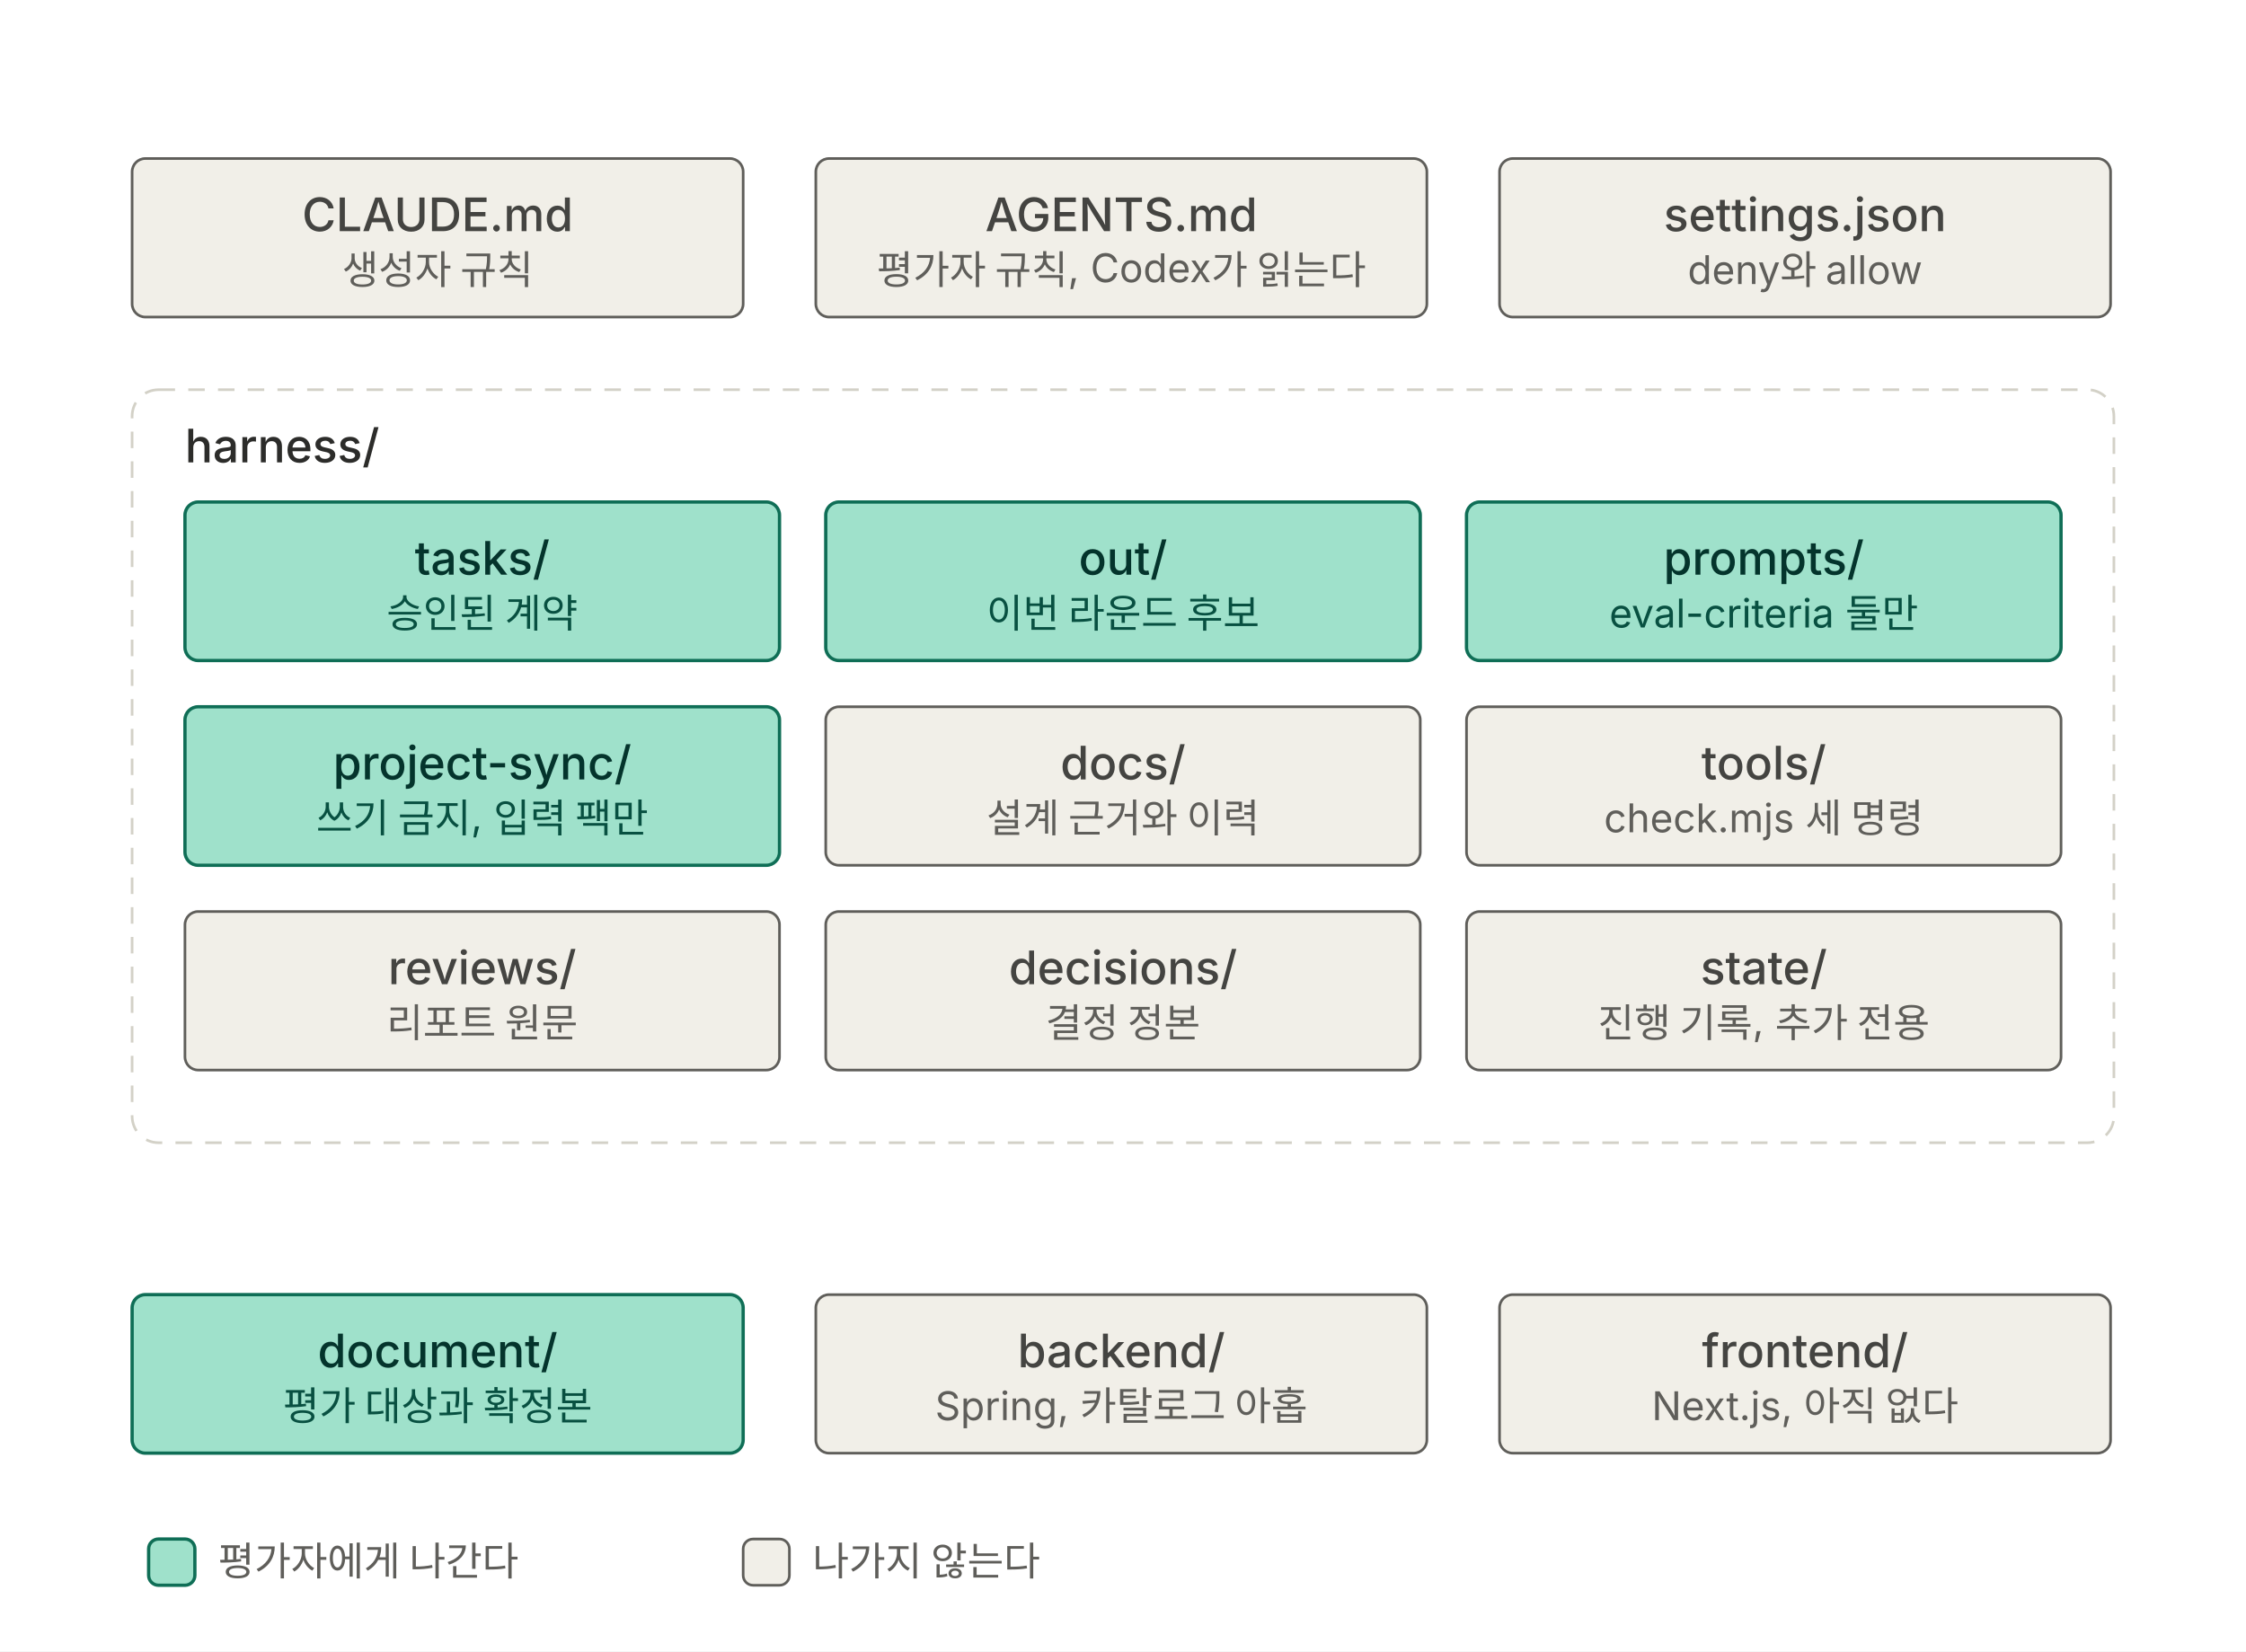
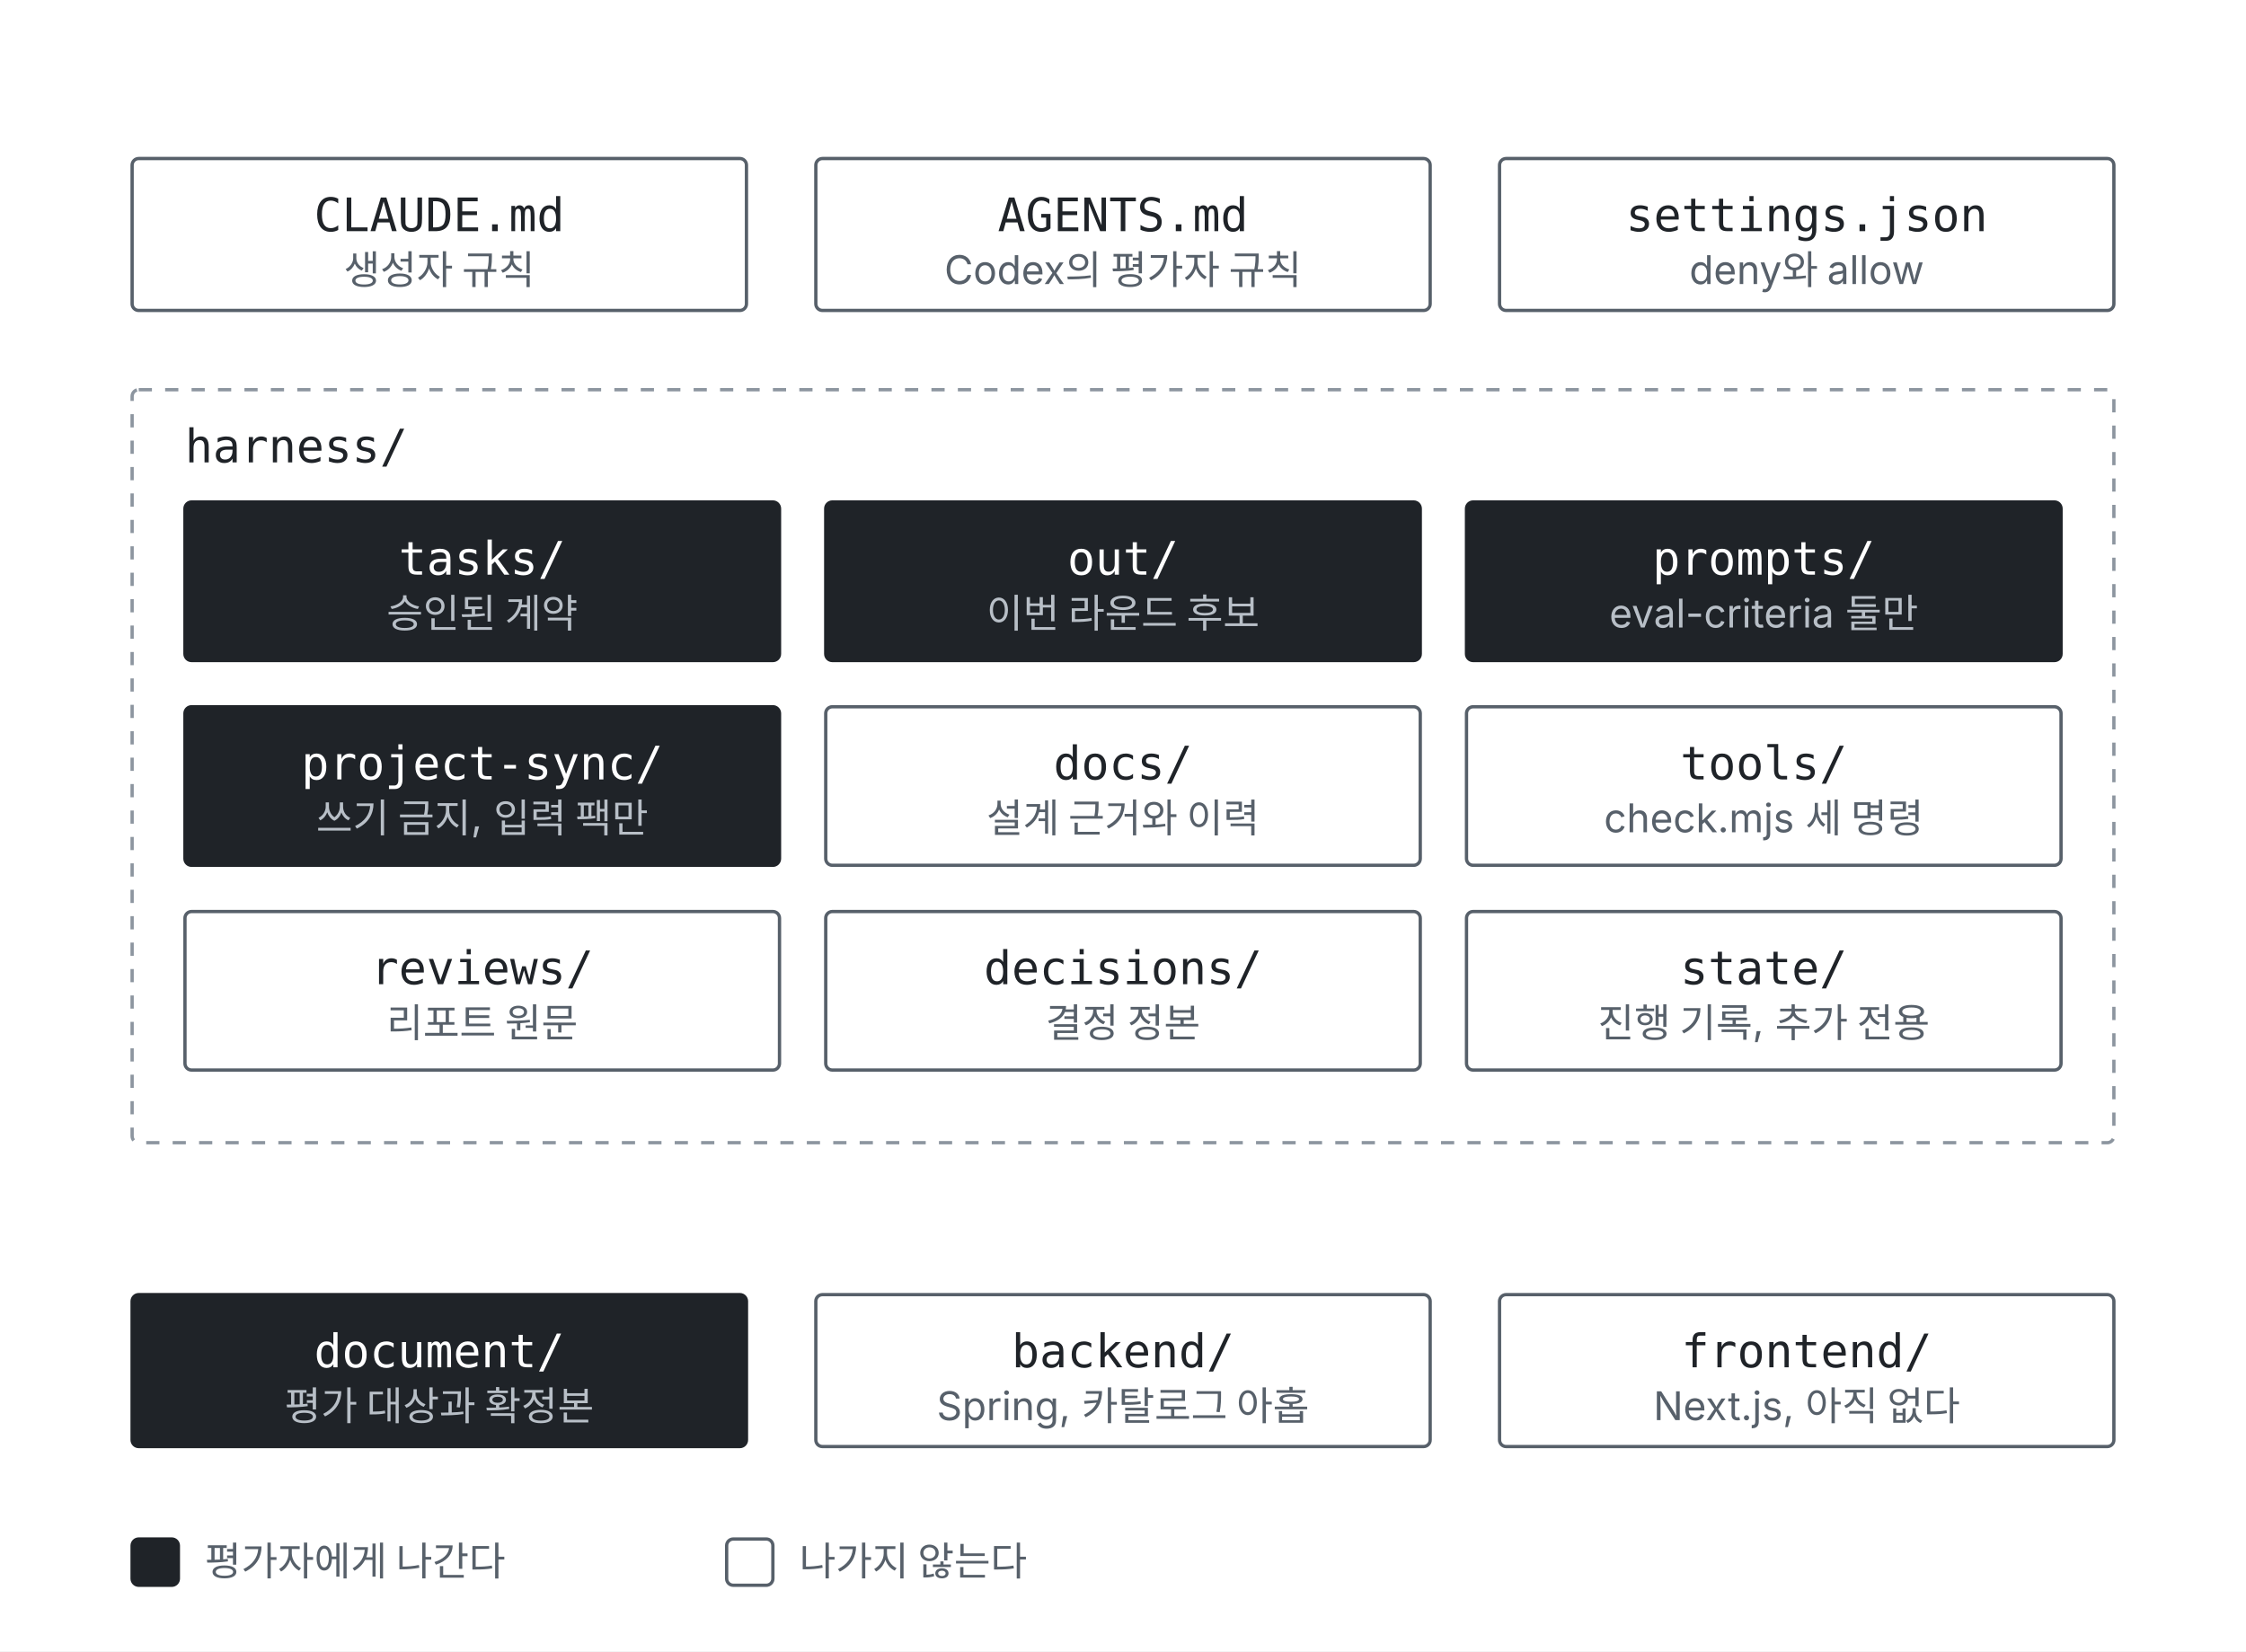
<svg xmlns="http://www.w3.org/2000/svg" width="680" height="500" viewBox="0 0 680 500" role="img" aria-labelledby="t2 d2">
  <style>
- text{font-family:system-ui,-apple-system,"Segoe UI","Malgun Gothic","Apple SD Gothic Neo",sans-serif}
- .th{font-size:14px;font-weight:500;fill:#2C2C2A}
- .ts{font-size:12px;fill:#5F5E5A}
- .hair{stroke:#D3D1C7;stroke-width:0.8;fill:none}
- .b-teal{fill:#9FE1CB;stroke:#0F6E56;stroke-width:1}
- .b-gray{fill:#F1EFE8;stroke:#5F5E5A;stroke-width:0.8}
- .h-teal{fill:#04342C;font-size:14px;font-weight:500}
- .s-teal{fill:#085041;font-size:12px}
- .h-gray{fill:#444441;font-size:14px;font-weight:500}
- .s-gray{fill:#5F5E5A;font-size:12px}
+ .s{font-family:system-ui,-apple-system,"Segoe UI","Malgun Gothic","Apple SD Gothic Neo",sans-serif}
+ .m{font-family:ui-monospace,Consolas,"DejaVu Sans Mono",monospace}
+ .h{font-size:14px;font-weight:500;fill:#1F2328}
+ .r{font-size:12px;fill:#57606A}
+ .bw{fill:#FFFFFF;stroke:#57606A;stroke-width:1}
+ .bk{fill:#1F2328;stroke:#1F2328;stroke-width:1}
+ .tk{font-size:14px;font-weight:500;fill:#1F2328}
+ .tw{font-size:14px;font-weight:500;fill:#FFFFFF}
+ .sk{font-size:12px;fill:#57606A}
+ .sw{font-size:12px;fill:#B8BFC7}
</style>
  <rect x="0" y="0" width="680" height="500" fill="#FFFFFF" />
-   <rect class="b-gray" x="40" y="48" width="185" height="48" rx="4" />
-   <text class="h-gray" x="132.5" y="70" text-anchor="middle">CLAUDE.md</text>
-   <text class="s-gray" x="132.5" y="86" text-anchor="middle">생성자 규칙</text>
-   <rect class="b-gray" x="247" y="48" width="185" height="48" rx="4" />
-   <text class="h-gray" x="339.5" y="70" text-anchor="middle">AGENTS.md</text>
-   <text class="s-gray" x="339.5" y="86" text-anchor="middle">평가자 규칙, Codex가 읽는다</text>
-   <rect class="b-gray" x="454" y="48" width="185" height="48" rx="4" />
-   <text class="h-gray" x="546.5" y="70" text-anchor="middle">settings.json</text>
-   <text class="s-gray" x="546.5" y="86" text-anchor="middle">deny와 allow</text>
-   <rect x="40" y="118" width="600" height="228" rx="8" fill="none" stroke="#D3D1C7" stroke-width="0.8" stroke-dasharray="5 4" />
-   <text class="th" x="56" y="140">harness/</text>
-   <rect class="b-teal" x="56" y="152" width="180" height="48" rx="4" />
-   <text class="h-teal" x="146" y="174" text-anchor="middle">tasks/</text>
-   <text class="s-teal" x="146" y="190" text-anchor="middle">승인된 계약</text>
-   <rect class="b-teal" x="250" y="152" width="180" height="48" rx="4" />
-   <text class="h-teal" x="340" y="174" text-anchor="middle">out/</text>
-   <text class="s-teal" x="340" y="190" text-anchor="middle">이번 라운드 후보</text>
-   <rect class="b-teal" x="444" y="152" width="180" height="48" rx="4" />
-   <text class="h-teal" x="534" y="174" text-anchor="middle">prompts/</text>
-   <text class="s-teal" x="534" y="190" text-anchor="middle">eval-criteria 둘만</text>
-   <rect class="b-teal" x="56" y="214" width="180" height="48" rx="4" />
-   <text class="h-teal" x="146" y="236" text-anchor="middle">project-sync/</text>
-   <text class="s-teal" x="146" y="252" text-anchor="middle">쓰기 금지, 입력 팩만</text>
-   <rect class="b-gray" x="250" y="214" width="180" height="48" rx="4" />
-   <text class="h-gray" x="340" y="236" text-anchor="middle">docs/</text>
-   <text class="s-gray" x="340" y="252" text-anchor="middle">설계 근거와 이력</text>
-   <rect class="b-gray" x="444" y="214" width="180" height="48" rx="4" />
-   <text class="h-gray" x="534" y="236" text-anchor="middle">tools/</text>
-   <text class="s-gray" x="534" y="252" text-anchor="middle">check.mjs 세 명령</text>
-   <rect class="b-gray" x="56" y="276" width="180" height="48" rx="4" />
-   <text class="h-gray" x="146" y="298" text-anchor="middle">reviews/</text>
-   <text class="s-gray" x="146" y="314" text-anchor="middle">리포트 원문</text>
-   <rect class="b-gray" x="250" y="276" width="180" height="48" rx="4" />
-   <text class="h-gray" x="340" y="298" text-anchor="middle">decisions/</text>
-   <text class="s-gray" x="340" y="314" text-anchor="middle">결정 정본</text>
-   <rect class="b-gray" x="444" y="276" width="180" height="48" rx="4" />
-   <text class="h-gray" x="534" y="298" text-anchor="middle">state/</text>
-   <text class="s-gray" x="534" y="314" text-anchor="middle">진행 기록, 추가 전용</text>
-   <rect class="b-teal" x="40" y="392" width="185" height="48" rx="4" />
-   <text class="h-teal" x="132.5" y="414" text-anchor="middle">document/</text>
-   <text class="s-teal" x="132.5" y="430" text-anchor="middle">평가 대상과 확정본</text>
-   <rect class="b-gray" x="247" y="392" width="185" height="48" rx="4" />
-   <text class="h-gray" x="339.5" y="414" text-anchor="middle">backend/</text>
-   <text class="s-gray" x="339.5" y="430" text-anchor="middle">Spring, 카탈로그 아홉</text>
-   <rect class="b-gray" x="454" y="392" width="185" height="48" rx="4" />
-   <text class="h-gray" x="546.5" y="414" text-anchor="middle">frontend/</text>
-   <text class="s-gray" x="546.5" y="430" text-anchor="middle">Next.js, 아직 없다</text>
-   <rect class="b-teal" x="45" y="466" width="14" height="14" rx="3" />
-   <text class="ts" x="66" y="477">평가자에게 나간다</text>
-   <rect class="b-gray" x="225" y="466" width="14" height="14" rx="3" />
-   <text class="ts" x="246" y="477">나가지 않는다</text>
+   <rect class="bw" x="40" y="48" width="186" height="46" rx="2" />
+   <text class="m tk" x="133" y="70" text-anchor="middle">CLAUDE.md</text>
+   <text class="s sk" x="133" y="86" text-anchor="middle">생성자 규칙</text>
+   <rect class="bw" x="247" y="48" width="186" height="46" rx="2" />
+   <text class="m tk" x="340" y="70" text-anchor="middle">AGENTS.md</text>
+   <text class="s sk" x="340" y="86" text-anchor="middle">Codex의 평가자 규칙</text>
+   <rect class="bw" x="454" y="48" width="186" height="46" rx="2" />
+   <text class="m tk" x="547" y="70" text-anchor="middle">settings.json</text>
+   <text class="s sk" x="547" y="86" text-anchor="middle">deny와 allow</text>
+   <rect x="40" y="118" width="600" height="228" rx="2" fill="none" stroke="#8C959F" stroke-width="1" stroke-dasharray="4 4" />
+   <text class="m h" x="56" y="140">harness/</text>
+   <rect class="bk" x="56" y="152" width="180" height="48" rx="2" />
+   <text class="m tw" x="146" y="174" text-anchor="middle">tasks/</text>
+   <text class="s sw" x="146" y="190" text-anchor="middle">승인된 계약</text>
+   <rect class="bk" x="250" y="152" width="180" height="48" rx="2" />
+   <text class="m tw" x="340" y="174" text-anchor="middle">out/</text>
+   <text class="s sw" x="340" y="190" text-anchor="middle">이번 라운드 후보</text>
+   <rect class="bk" x="444" y="152" width="180" height="48" rx="2" />
+   <text class="m tw" x="534" y="174" text-anchor="middle">prompts/</text>
+   <text class="s sw" x="534" y="190" text-anchor="middle">eval-criteria 둘만</text>
+   <rect class="bk" x="56" y="214" width="180" height="48" rx="2" />
+   <text class="m tw" x="146" y="236" text-anchor="middle">project-sync/</text>
+   <text class="s sw" x="146" y="252" text-anchor="middle">쓰기 금지, 입력 팩만</text>
+   <rect class="bw" x="250" y="214" width="180" height="48" rx="2" />
+   <text class="m tk" x="340" y="236" text-anchor="middle">docs/</text>
+   <text class="s sk" x="340" y="252" text-anchor="middle">설계 근거와 이력</text>
+   <rect class="bw" x="444" y="214" width="180" height="48" rx="2" />
+   <text class="m tk" x="534" y="236" text-anchor="middle">tools/</text>
+   <text class="s sk" x="534" y="252" text-anchor="middle">check.mjs 세 명령</text>
+   <rect class="bw" x="56" y="276" width="180" height="48" rx="2" />
+   <text class="m tk" x="146" y="298" text-anchor="middle">reviews/</text>
+   <text class="s sk" x="146" y="314" text-anchor="middle">리포트 원문</text>
+   <rect class="bw" x="250" y="276" width="180" height="48" rx="2" />
+   <text class="m tk" x="340" y="298" text-anchor="middle">decisions/</text>
+   <text class="s sk" x="340" y="314" text-anchor="middle">결정 정본</text>
+   <rect class="bw" x="444" y="276" width="180" height="48" rx="2" />
+   <text class="m tk" x="534" y="298" text-anchor="middle">state/</text>
+   <text class="s sk" x="534" y="314" text-anchor="middle">진행 기록, 추가 전용</text>
+   <rect class="bk" x="40" y="392" width="186" height="46" rx="2" />
+   <text class="m tw" x="133" y="414" text-anchor="middle">document/</text>
+   <text class="s sw" x="133" y="430" text-anchor="middle">평가 대상과 확정본</text>
+   <rect class="bw" x="247" y="392" width="186" height="46" rx="2" />
+   <text class="m tk" x="340" y="414" text-anchor="middle">backend/</text>
+   <text class="s sk" x="340" y="430" text-anchor="middle">Spring, 카탈로그 아홉</text>
+   <rect class="bw" x="454" y="392" width="186" height="46" rx="2" />
+   <text class="m tk" x="547" y="414" text-anchor="middle">frontend/</text>
+   <text class="s sk" x="547" y="430" text-anchor="middle">Next.js, 아직 없다</text>
+   <rect class="bk" x="40" y="466" width="14" height="14" rx="2" />
+   <text class="s r" x="62" y="477">평가자에게 나간다</text>
+   <rect class="bw" x="220" y="466" width="14" height="14" rx="2" />
+   <text class="s r" x="242" y="477">나가지 않는다</text>
</svg>
